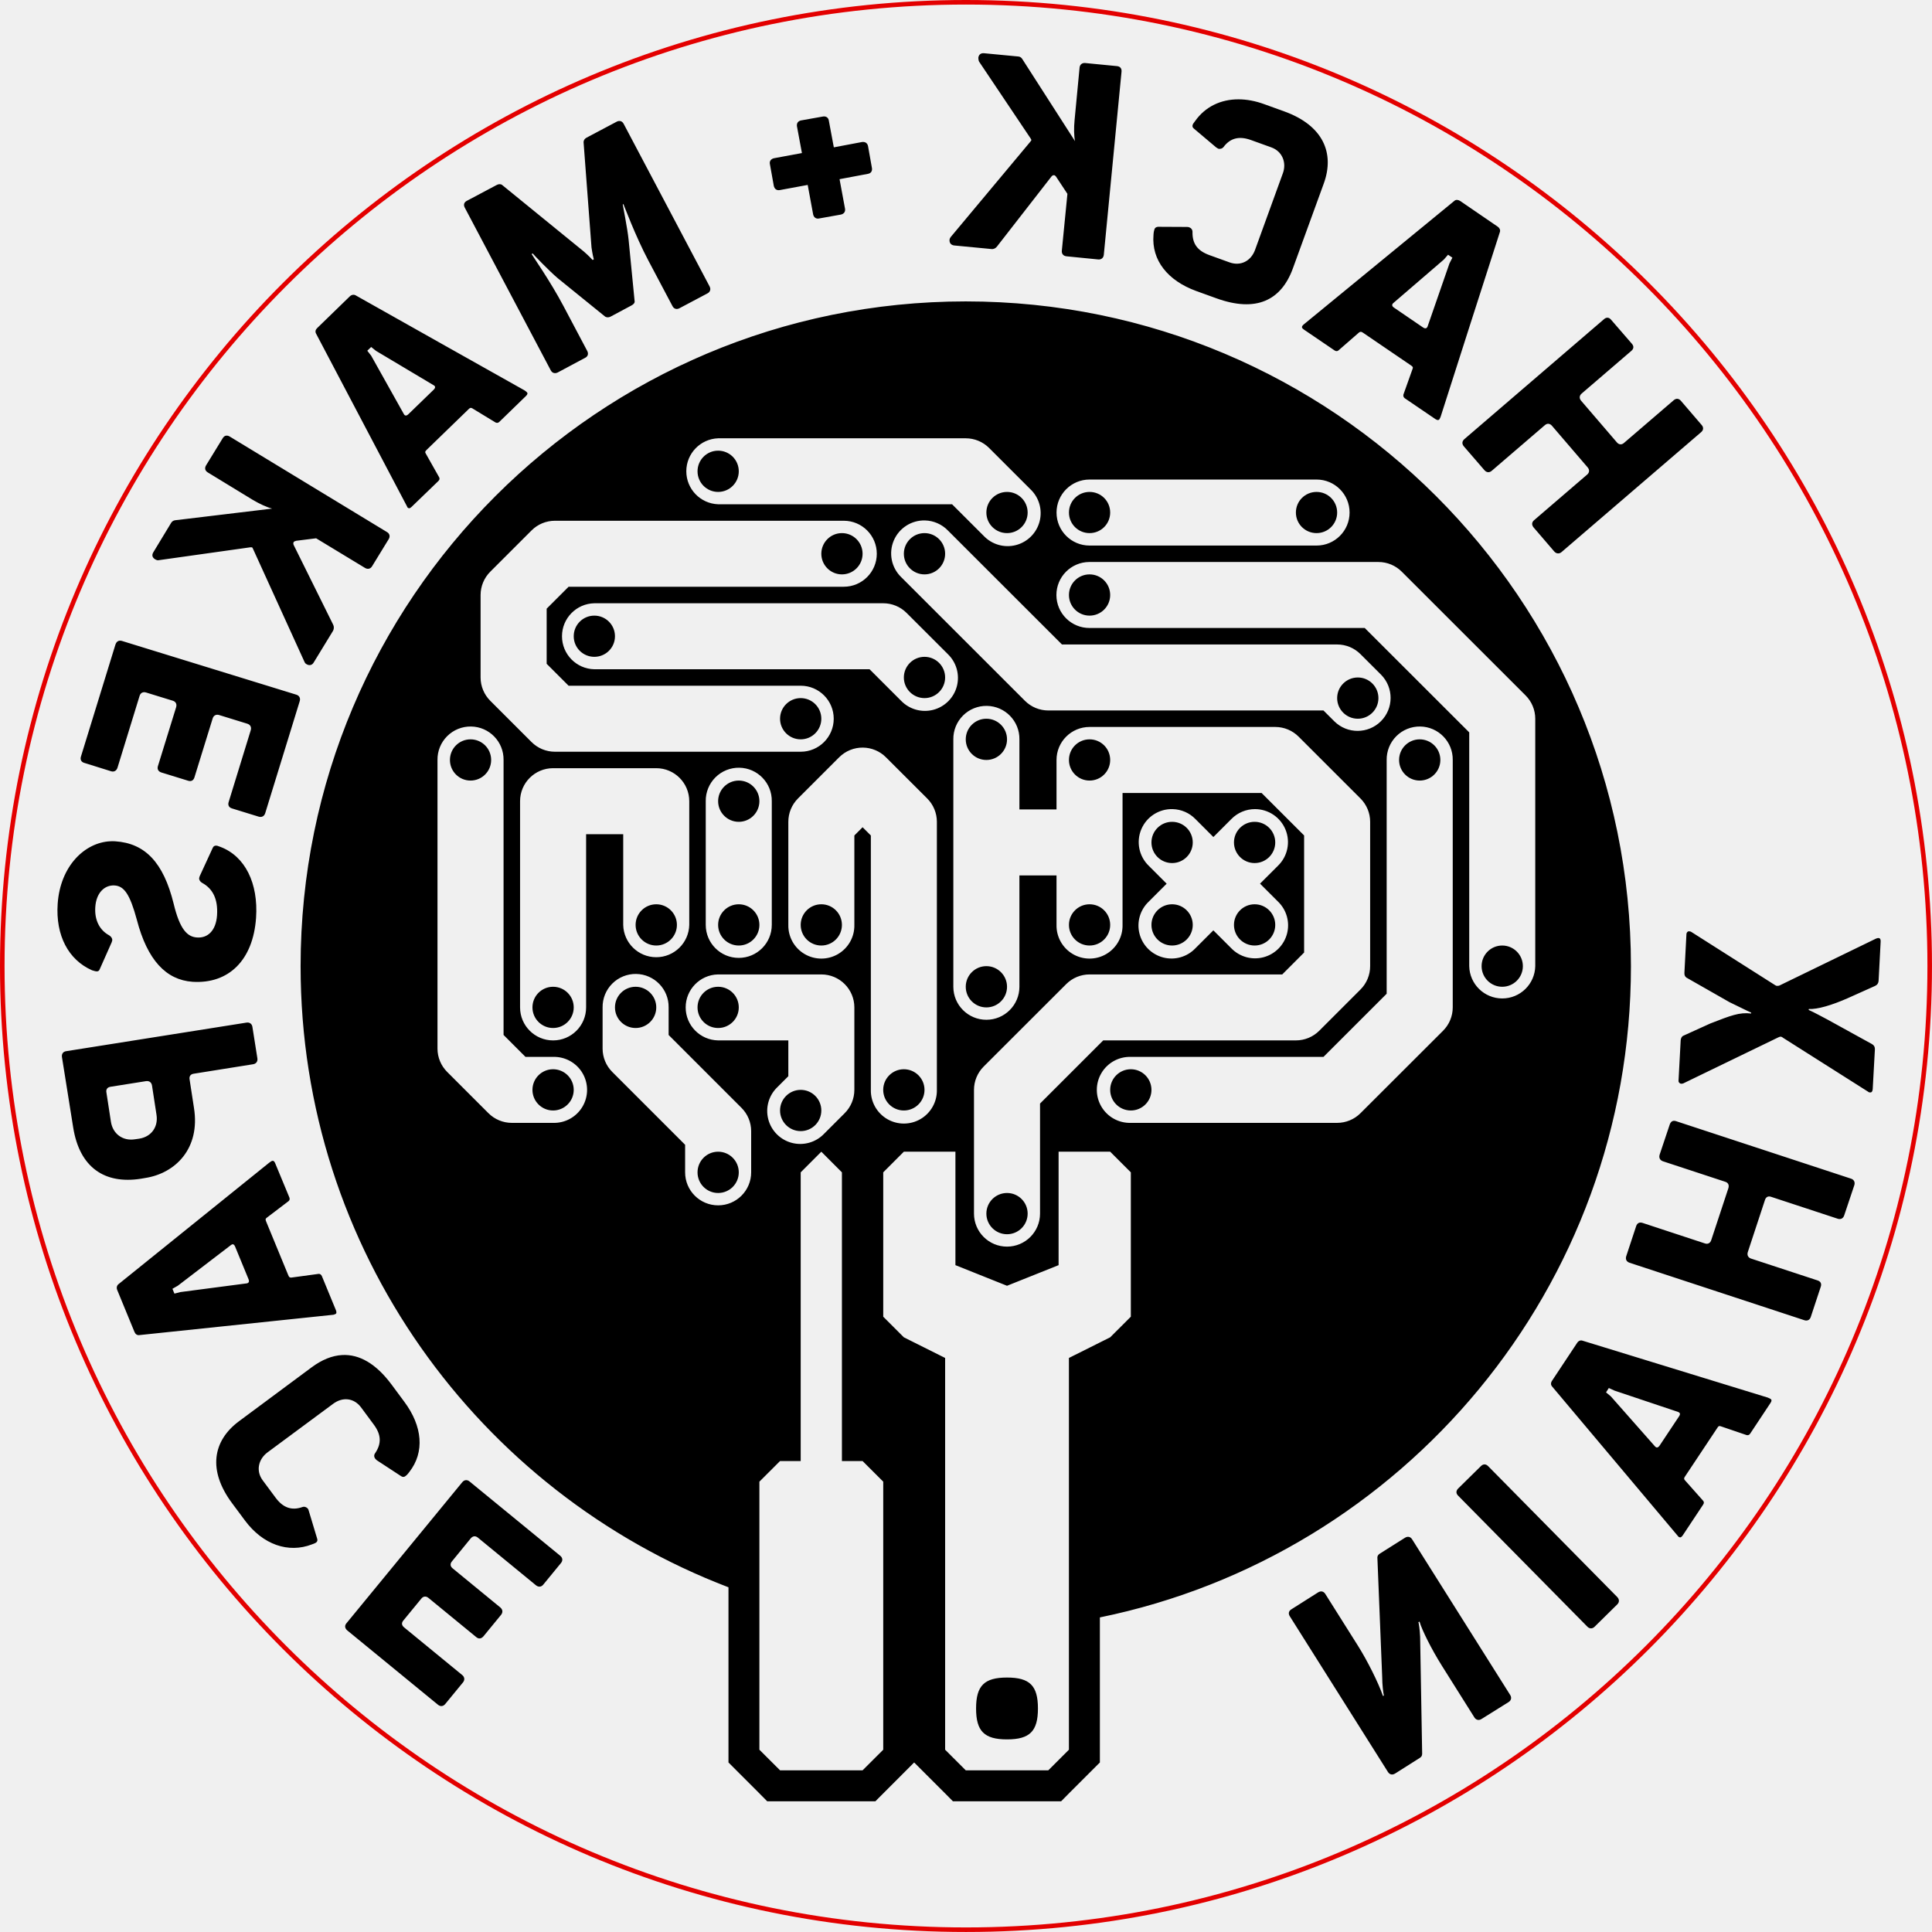
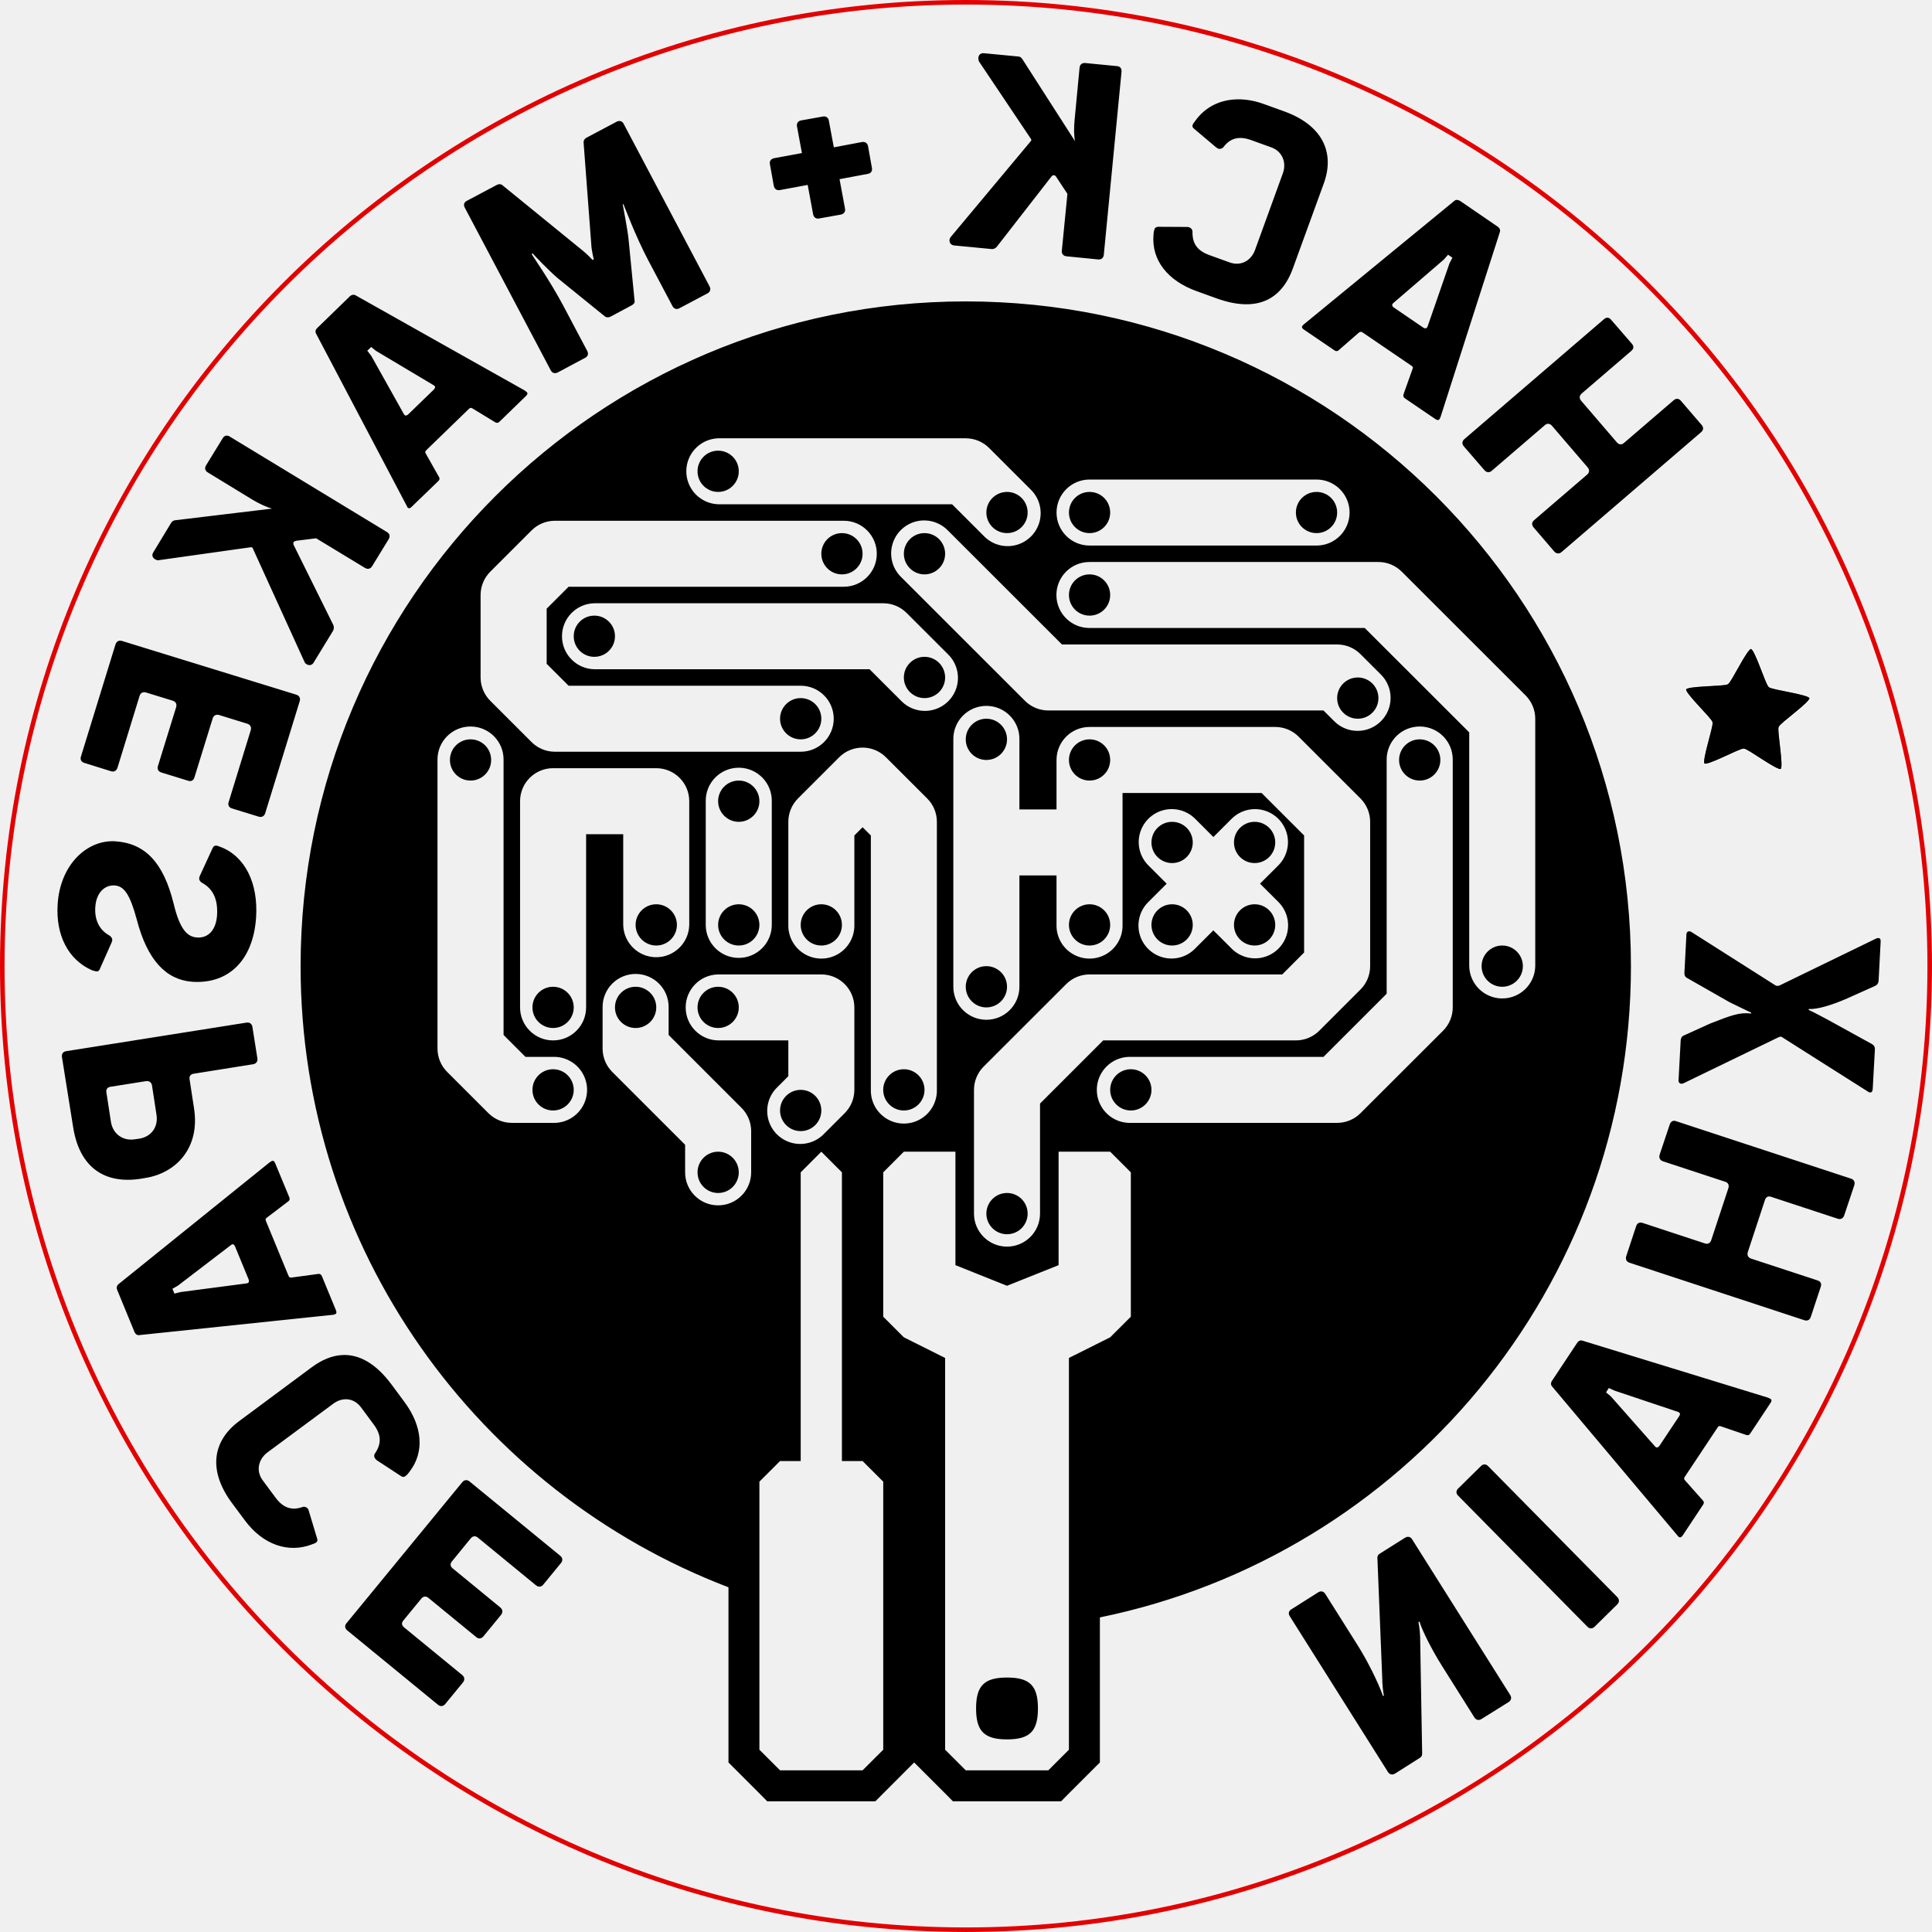
<svg xmlns="http://www.w3.org/2000/svg" width="35mm" height="35mm" viewBox="0 0 99.213 99.213" version="1.2" id="svg227">
  <defs id="defs231" />
  <path style="fill:#000000;fill-opacity:1;stroke:none;stroke-width:0.378;stroke-miterlimit:4;stroke-dasharray:none;stroke-opacity:1" d="M 67.381 3.645 C 67.157 3.623 67.008 3.741 66.986 3.965 C 66.986 4.05 67.007 4.157 67.039 4.221 L 70.564 9.475 C 70.607 9.538 70.617 9.572 70.617 9.604 C 70.607 9.635 70.584 9.645 70.541 9.709 L 65.102 16.221 C 65.059 16.274 65.026 16.327 65.016 16.412 C 64.994 16.636 65.123 16.785 65.336 16.807 L 67.881 17.051 C 68.019 17.072 68.168 17.007 68.264 16.879 L 71.979 12.104 C 72.021 12.05 72.085 11.985 72.17 11.996 C 72.223 11.996 72.288 12.06 72.32 12.113 L 73.086 13.273 L 72.703 17.166 C 72.682 17.379 72.81 17.528 73.023 17.549 L 75.195 17.764 C 75.408 17.785 75.557 17.656 75.578 17.443 L 76.791 4.91 C 76.812 4.687 76.695 4.549 76.482 4.527 L 74.311 4.316 C 74.098 4.295 73.939 4.411 73.918 4.635 L 73.576 8.23 C 73.523 8.752 73.533 9.304 73.607 9.666 L 69.988 4.029 C 69.924 3.934 69.839 3.88 69.732 3.869 L 67.381 3.645 z M 84.809 6.801 C 83.58 6.796 82.52 7.312 81.832 8.285 C 81.694 8.466 81.683 8.485 81.662 8.549 C 81.63 8.645 81.65 8.73 81.746 8.805 L 83.27 10.092 C 83.312 10.124 83.366 10.156 83.408 10.178 C 83.525 10.22 83.694 10.178 83.779 10.061 C 84.237 9.454 84.844 9.294 85.664 9.592 L 87.049 10.092 C 87.815 10.368 88.102 11.156 87.836 11.869 L 85.932 17.113 C 85.655 17.869 84.952 18.241 84.186 17.965 L 82.801 17.465 C 81.981 17.167 81.64 16.677 81.65 15.9 C 81.661 15.73 81.557 15.613 81.439 15.57 C 81.397 15.549 81.343 15.539 81.279 15.539 L 79.287 15.529 C 79.17 15.54 79.085 15.593 79.053 15.678 C 79.031 15.742 78.989 15.868 78.979 16.092 C 78.84 17.815 79.948 19.209 81.896 19.922 L 83.279 20.422 C 86.005 21.411 87.719 20.572 88.518 18.391 L 90.637 12.57 C 91.403 10.474 90.583 8.592 87.953 7.635 L 86.57 7.135 C 85.962 6.912 85.367 6.803 84.809 6.801 z M 56.484 7.977 C 56.438 7.969 56.389 7.97 56.336 7.98 L 54.844 8.246 C 54.641 8.289 54.536 8.438 54.568 8.65 L 54.908 10.48 L 53.004 10.832 C 52.791 10.875 52.672 11.034 52.715 11.236 L 52.982 12.725 C 53.025 12.937 53.184 13.056 53.396 13.014 L 55.303 12.662 L 55.674 14.672 C 55.716 14.885 55.878 15.002 56.08 14.959 L 57.57 14.693 C 57.783 14.651 57.9 14.492 57.857 14.279 L 57.484 12.268 L 59.412 11.906 C 59.636 11.874 59.742 11.705 59.699 11.492 L 59.434 10.002 C 59.391 9.8 59.241 9.693 59.018 9.725 L 57.092 10.088 L 56.75 8.258 C 56.726 8.098 56.624 7.999 56.484 7.977 z M 42.361 8.287 C 42.316 8.293 42.27 8.308 42.225 8.332 L 40.158 9.428 C 40.02 9.502 39.957 9.619 39.957 9.736 L 40.5 16.938 C 40.553 17.342 40.648 17.737 40.658 17.758 L 40.574 17.801 C 40.564 17.78 40.254 17.46 39.967 17.215 L 34.389 12.672 C 34.304 12.597 34.154 12.588 34.016 12.662 L 31.973 13.746 C 31.781 13.842 31.716 14.013 31.822 14.215 L 37.709 25.354 C 37.805 25.545 37.998 25.598 38.189 25.502 L 40.062 24.502 C 40.254 24.406 40.307 24.227 40.211 24.035 L 38.572 20.939 C 37.689 19.269 36.454 17.503 36.4 17.396 L 36.475 17.354 C 36.496 17.396 37.592 18.546 38.199 19.057 L 41.414 21.662 C 41.52 21.747 41.669 21.747 41.797 21.684 L 43.234 20.916 C 43.394 20.831 43.481 20.726 43.449 20.588 L 43.043 16.439 C 42.968 15.652 42.639 14.055 42.639 14.002 L 42.682 13.971 C 42.735 14.077 43.492 16.131 44.396 17.844 L 46.045 20.959 C 46.141 21.15 46.333 21.205 46.514 21.109 L 48.441 20.088 C 48.622 19.992 48.686 19.811 48.59 19.619 L 42.703 8.48 C 42.623 8.329 42.497 8.268 42.361 8.287 z M 99.77 13.688 C 99.702 13.684 99.637 13.702 99.584 13.75 L 89.248 22.229 C 89.205 22.271 89.193 22.291 89.172 22.312 C 89.119 22.398 89.14 22.473 89.268 22.559 L 91.377 23.994 C 91.473 24.058 91.568 24.058 91.643 23.994 L 93.059 22.76 C 93.154 22.696 93.207 22.707 93.324 22.781 L 96.604 25.016 C 96.731 25.101 96.763 25.144 96.721 25.25 L 96.092 27.016 C 96.071 27.122 96.102 27.208 96.188 27.271 L 98.285 28.697 C 98.413 28.782 98.509 28.782 98.562 28.697 C 98.594 28.655 98.625 28.569 98.646 28.516 C 98.646 28.484 102.703 15.867 102.703 15.867 C 102.735 15.729 102.671 15.601 102.543 15.516 L 99.979 13.76 C 99.909 13.717 99.837 13.691 99.77 13.688 z M 99.148 17.441 L 99.445 17.643 L 99.244 18.037 L 97.742 22.367 C 97.689 22.484 97.593 22.526 97.434 22.42 L 95.453 21.068 C 95.293 20.962 95.293 20.856 95.389 20.76 L 98.861 17.771 L 99.148 17.441 z M 24.24 20.186 C 24.14 20.173 24.035 20.209 23.955 20.289 L 21.721 22.459 C 21.604 22.565 21.571 22.704 21.635 22.832 L 27.863 34.662 C 27.885 34.715 27.895 34.737 27.916 34.758 C 27.991 34.822 28.065 34.822 28.182 34.705 L 30.012 32.939 C 30.097 32.854 30.12 32.77 30.066 32.674 L 29.141 31.035 C 29.087 30.939 29.118 30.895 29.225 30.789 L 32.068 28.033 C 32.185 27.916 32.226 27.907 32.322 27.949 L 33.932 28.928 C 34.027 28.97 34.111 28.961 34.186 28.887 L 36.008 27.119 C 36.125 27.013 36.145 26.917 36.07 26.854 C 36.038 26.811 35.965 26.769 35.912 26.727 C 35.88 26.716 24.338 20.215 24.338 20.215 C 24.306 20.199 24.274 20.19 24.24 20.186 z M 66.125 20.637 C 40.971 20.637 20.582 41.016 20.582 66.152 C 20.582 85.568 32.75 102.142 49.879 108.682 L 49.879 120.676 L 51.914 122.711 L 52.531 123.334 L 59.938 123.334 L 60.559 122.711 L 61.969 121.299 L 62.592 120.676 L 64.629 122.711 L 65.246 123.334 L 72.656 123.334 L 73.271 122.711 L 75.309 120.676 L 75.309 110.744 C 96.063 106.499 111.67 88.148 111.67 66.152 C 111.67 41.016 91.279 20.637 66.125 20.637 z M 110.082 21.754 C 109.998 21.746 109.911 21.779 109.826 21.854 L 100.266 30.066 C 100.106 30.205 100.084 30.384 100.223 30.555 L 101.639 32.193 C 101.788 32.364 101.979 32.375 102.139 32.236 L 105.779 29.109 C 105.939 28.971 106.121 28.991 106.26 29.15 L 108.707 32.002 C 108.845 32.162 108.835 32.354 108.676 32.492 L 105.035 35.621 C 104.875 35.759 104.864 35.939 105.002 36.109 L 106.418 37.758 C 106.556 37.917 106.758 37.939 106.918 37.801 L 116.479 29.588 C 116.649 29.439 116.65 29.257 116.512 29.098 L 115.096 27.449 C 114.957 27.279 114.766 27.257 114.596 27.406 L 111.189 30.332 C 111.03 30.47 110.847 30.451 110.709 30.291 L 108.26 27.439 C 108.121 27.28 108.133 27.088 108.293 26.949 L 111.699 24.023 C 111.87 23.874 111.881 23.703 111.732 23.533 L 110.314 21.896 C 110.245 21.811 110.166 21.762 110.082 21.754 z M 25.414 23.758 L 25.744 24.023 L 29.705 26.385 C 29.811 26.449 29.832 26.545 29.693 26.684 L 27.969 28.354 C 27.83 28.492 27.724 28.472 27.66 28.365 L 25.414 24.354 L 25.148 24.014 L 25.414 23.758 z M 15.486 29.828 C 15.391 29.841 15.308 29.904 15.248 30.006 L 14.107 31.867 C 14.001 32.048 14.033 32.229 14.225 32.346 L 17.312 34.229 C 17.76 34.494 18.26 34.728 18.633 34.824 L 11.979 35.623 C 11.861 35.644 11.776 35.708 11.723 35.793 L 10.498 37.814 C 10.381 38.006 10.426 38.176 10.617 38.293 C 10.692 38.336 10.787 38.379 10.861 38.357 L 17.143 37.473 C 17.228 37.473 17.238 37.474 17.27 37.484 C 17.291 37.506 17.302 37.538 17.334 37.602 L 20.846 45.314 C 20.878 45.389 20.912 45.432 20.986 45.475 C 21.178 45.592 21.368 45.548 21.475 45.367 L 22.807 43.186 C 22.87 43.058 22.881 42.9 22.807 42.762 L 20.123 37.346 C 20.091 37.293 20.058 37.186 20.111 37.111 C 20.133 37.069 20.219 37.049 20.283 37.027 L 21.645 36.857 L 24.998 38.889 C 25.179 38.995 25.37 38.952 25.477 38.771 L 26.617 36.91 C 26.724 36.729 26.681 36.538 26.5 36.432 L 15.727 29.889 C 15.679 29.859 15.631 29.841 15.586 29.832 C 15.552 29.826 15.518 29.824 15.486 29.828 z M 49.17 30.01 L 66.125 30.01 A 2.261 2.259 0 0 1 67.723 30.672 L 70.549 33.496 A 2.261 2.259 0 1 1 67.352 36.689 L 65.188 34.527 L 49.17 34.527 A 2.261 2.26 0 0 1 49.17 30.01 z M 49.17 30.857 C 48.39 30.857 47.76 31.49 47.76 32.27 C 47.76 33.049 48.39 33.682 49.17 33.682 C 49.952 33.682 50.584 33.049 50.584 32.27 C 50.584 31.49 49.952 30.857 49.17 30.857 z M 74.602 32.834 L 90.145 32.834 A 2.261 2.26 0 0 1 90.145 37.354 L 74.602 37.354 A 2.261 2.26 0 0 1 74.602 32.834 z M 68.951 33.682 C 68.171 33.682 67.537 34.312 67.537 35.094 C 67.537 35.873 68.171 36.502 68.951 36.502 C 69.731 36.502 70.363 35.873 70.363 35.094 C 70.363 34.312 69.731 33.682 68.951 33.682 z M 74.602 33.682 C 73.822 33.682 73.191 34.312 73.191 35.094 C 73.191 35.873 73.822 36.502 74.602 36.502 C 75.384 36.502 76.014 35.873 76.014 35.094 C 76.014 34.312 75.384 33.682 74.602 33.682 z M 90.145 33.682 C 89.362 33.682 88.73 34.312 88.73 35.094 C 88.73 35.873 89.362 36.502 90.145 36.502 C 90.924 36.502 91.555 35.873 91.555 35.094 C 91.555 34.312 90.924 33.682 90.145 33.682 z M 63.344 35.635 A 2.261 2.259 0 0 1 64.898 36.318 L 72.713 44.127 L 91.555 44.127 A 2.261 2.259 0 0 1 93.152 44.789 L 94.566 46.201 A 2.261 2.259 0 0 1 91.369 49.396 L 90.617 48.646 L 71.777 48.646 A 2.261 2.259 0 0 1 70.178 47.984 L 61.701 39.512 A 2.261 2.259 0 0 1 63.344 35.635 z M 37.996 35.656 L 57.773 35.656 A 2.261 2.259 0 1 1 57.773 40.174 L 38.932 40.174 L 37.43 41.676 L 37.43 45.451 L 38.932 46.951 L 54.824 46.951 A 2.261 2.26 0 1 1 54.824 51.471 L 37.996 51.471 A 2.261 2.259 0 0 1 36.396 50.809 L 33.57 47.984 A 2.261 2.259 0 0 1 32.906 46.387 L 32.906 40.74 A 2.261 2.259 0 0 1 33.57 39.143 L 36.396 36.318 A 2.261 2.259 0 0 1 37.996 35.656 z M 57.646 36.502 C 56.867 36.502 56.236 37.137 56.236 37.916 C 56.236 38.695 56.867 39.328 57.646 39.328 C 58.429 39.328 59.061 38.695 59.061 37.916 C 59.061 37.137 58.429 36.502 57.646 36.502 z M 63.301 36.502 C 62.521 36.502 61.887 37.137 61.887 37.916 C 61.887 38.695 62.521 39.328 63.301 39.328 C 64.081 39.328 64.713 38.695 64.713 37.916 C 64.713 37.137 64.081 36.502 63.301 36.502 z M 74.584 38.48 A 2.261 2.259 0 0 1 74.602 38.48 L 94.381 38.48 A 2.261 2.259 0 0 1 95.979 39.143 L 104.455 47.613 A 2.261 2.259 0 0 1 105.119 49.211 L 105.119 66.152 A 2.261 2.259 0 0 1 100.598 66.152 L 100.598 50.146 L 93.443 42.998 L 74.602 42.998 A 2.261 2.259 0 0 1 74.584 38.48 z M 74.602 39.328 C 73.822 39.328 73.191 39.961 73.191 40.74 C 73.191 41.52 73.822 42.152 74.602 42.152 C 75.384 42.152 76.014 41.52 76.014 40.74 C 76.014 39.961 75.384 39.328 74.602 39.328 z M 40.693 41.305 L 60.473 41.305 A 2.261 2.259 0 0 1 62.072 41.965 L 64.898 44.787 A 2.262 2.26 0 1 1 61.701 47.984 L 59.539 45.824 L 40.693 45.824 A 2.261 2.26 0 0 1 40.693 41.305 z M 40.693 42.152 C 39.914 42.152 39.283 42.783 39.283 43.564 C 39.283 44.344 39.914 44.973 40.693 44.973 C 41.476 44.973 42.107 44.344 42.107 43.564 C 42.107 42.783 41.476 42.152 40.693 42.152 z M 8.193 43.867 C 8.056 43.88 7.954 43.975 7.906 44.127 L 5.543 51.799 C 5.479 52.001 5.555 52.171 5.768 52.234 L 7.609 52.809 C 7.812 52.872 7.981 52.767 8.045 52.564 L 9.557 47.65 C 9.621 47.438 9.791 47.352 10.004 47.416 L 11.836 47.98 C 12.038 48.044 12.122 48.213 12.059 48.426 L 10.812 52.457 C 10.749 52.67 10.846 52.831 11.059 52.895 L 12.889 53.459 C 13.091 53.523 13.251 53.437 13.314 53.225 L 14.561 49.193 C 14.624 48.981 14.806 48.895 15.008 48.959 L 16.934 49.553 C 17.136 49.617 17.232 49.787 17.168 50 L 15.656 54.916 C 15.592 55.118 15.667 55.288 15.881 55.352 L 17.711 55.916 C 17.924 55.98 18.094 55.884 18.158 55.682 L 20.521 48.012 C 20.585 47.81 20.5 47.628 20.287 47.564 L 8.344 43.883 C 8.291 43.867 8.239 43.863 8.193 43.867 z M 63.301 44.973 C 62.521 44.973 61.887 45.607 61.887 46.387 C 61.887 47.166 62.521 47.799 63.301 47.799 C 64.081 47.799 64.713 47.166 64.713 46.387 C 64.713 45.607 64.081 44.973 63.301 44.973 z M 92.969 46.387 C 92.189 46.387 91.555 47.02 91.555 47.799 C 91.555 48.578 92.189 49.211 92.969 49.211 C 93.749 49.211 94.381 48.578 94.381 47.799 C 94.381 47.02 93.749 46.387 92.969 46.387 z M 54.824 47.799 C 54.044 47.799 53.41 48.432 53.41 49.211 C 53.41 49.99 54.044 50.623 54.824 50.623 C 55.604 50.623 56.236 49.99 56.236 49.211 C 56.236 48.432 55.604 47.799 54.824 47.799 z M 67.57 48.332 A 2.261 2.259 0 0 1 67.572 48.332 A 2.261 2.259 0 0 1 69.799 50.623 L 69.799 55.422 L 72.34 55.422 L 72.34 52.035 A 2.261 2.259 0 0 1 74.602 49.775 L 87.316 49.775 A 2.261 2.259 0 0 1 88.916 50.438 L 93.152 54.672 A 2.261 2.259 0 0 1 93.814 56.27 L 93.814 66.152 A 2.261 2.259 0 0 1 93.154 67.75 L 90.33 70.574 A 2.261 2.259 0 0 1 88.73 71.236 L 75.537 71.236 L 71.211 75.561 L 71.211 83.096 A 2.261 2.26 0 1 1 66.689 83.096 L 66.689 74.623 A 2.261 2.259 0 0 1 67.352 73.027 L 73.004 67.381 A 2.261 2.259 0 0 1 74.602 66.719 L 87.795 66.719 L 89.293 65.219 L 89.293 57.205 L 86.381 54.295 L 76.861 54.295 L 76.861 57.748 L 76.861 63.328 A 2.261 2.259 0 1 1 72.34 63.328 L 72.34 59.941 L 69.799 59.941 L 69.799 67.564 A 2.262 2.26 0 0 1 65.275 67.564 L 65.275 50.623 A 2.261 2.259 0 0 1 67.57 48.332 z M 67.537 49.211 C 66.757 49.211 66.125 49.844 66.125 50.623 C 66.125 51.402 66.757 52.035 67.537 52.035 C 68.317 52.035 68.951 51.402 68.951 50.623 C 68.951 49.844 68.317 49.211 67.537 49.211 z M 32.25 49.744 A 2.261 2.259 0 0 1 32.252 49.744 A 2.261 2.259 0 0 1 34.479 52.035 L 34.479 70.863 L 35.98 72.365 L 37.869 72.365 A 2.261 2.26 0 1 1 37.869 76.883 L 35.043 76.883 A 2.261 2.259 0 0 1 33.445 76.221 L 30.619 73.396 A 2.261 2.259 0 0 1 29.955 71.799 L 29.955 52.035 A 2.261 2.259 0 0 1 32.25 49.744 z M 97.24 49.744 A 2.261 2.259 0 0 1 97.242 49.744 A 2.261 2.259 0 0 1 99.469 52.035 L 99.469 68.977 A 2.261 2.259 0 0 1 98.807 70.574 L 93.152 76.221 A 2.261 2.259 0 0 1 91.555 76.883 L 77.428 76.883 A 2.261 2.26 0 1 1 77.428 72.365 L 90.619 72.365 L 94.945 68.041 L 94.945 52.035 A 2.261 2.259 0 0 1 97.24 49.744 z M 32.217 50.623 C 31.437 50.623 30.807 51.253 30.807 52.035 C 30.807 52.814 31.437 53.445 32.217 53.445 C 32.999 53.445 33.629 52.814 33.629 52.035 C 33.629 51.253 32.999 50.623 32.217 50.623 z M 74.602 50.623 C 73.822 50.623 73.191 51.253 73.191 52.035 C 73.191 52.814 73.822 53.445 74.602 53.445 C 75.384 53.445 76.014 52.814 76.014 52.035 C 76.014 51.253 75.384 50.623 74.602 50.623 z M 97.207 50.623 C 96.427 50.623 95.795 51.253 95.795 52.035 C 95.795 52.814 96.427 53.445 97.207 53.445 C 97.987 53.445 98.621 52.814 98.621 52.035 C 98.621 51.253 97.987 50.623 97.207 50.623 z M 59.092 51.188 A 2.261 2.259 0 0 1 60.658 51.848 L 63.486 54.672 A 2.261 2.259 0 0 1 64.148 56.27 L 64.148 74.623 A 2.261 2.26 0 1 1 59.627 74.623 L 59.627 57.205 L 59.062 56.641 L 58.498 57.205 L 58.498 63.328 A 2.261 2.259 0 1 1 53.977 63.328 L 53.977 56.27 A 2.261 2.259 0 0 1 54.637 54.672 L 57.461 51.848 A 2.261 2.259 0 0 1 59.092 51.188 z M 50.617 52.566 A 2.261 2.259 0 0 1 50.619 52.566 A 2.261 2.259 0 0 1 52.844 54.857 L 52.844 63.328 A 2.261 2.259 0 0 1 48.322 63.328 L 48.322 54.857 A 2.261 2.259 0 0 1 50.617 52.566 z M 37.869 52.598 L 44.934 52.598 A 2.261 2.259 0 0 1 47.193 54.857 L 47.193 63.328 A 2.261 2.26 0 0 1 42.672 63.328 L 42.672 57.117 L 40.131 57.117 L 40.131 68.977 A 2.261 2.26 0 1 1 35.609 68.977 L 35.609 54.857 A 2.261 2.259 0 0 1 37.869 52.598 z M 50.584 53.445 C 49.804 53.445 49.17 54.078 49.17 54.857 C 49.17 55.637 49.804 56.27 50.584 56.27 C 51.364 56.27 51.996 55.637 51.996 54.857 C 51.996 54.078 51.364 53.445 50.584 53.445 z M 80.295 55.4 A 2.261 2.259 0 0 1 80.297 55.4 A 2.261 2.259 0 0 1 80.299 55.4 A 2.261 2.259 0 0 1 81.854 56.084 L 83.08 57.311 L 84.307 56.084 A 2.261 2.259 0 0 1 85.928 55.4 A 2.261 2.259 0 0 1 87.502 59.279 L 86.275 60.504 L 87.502 61.729 A 2.262 2.26 0 1 1 84.307 64.928 L 83.078 63.701 L 81.852 64.926 A 2.261 2.259 0 1 1 78.656 61.732 L 79.881 60.506 L 78.654 59.279 A 2.261 2.259 0 0 1 80.295 55.4 z M 80.254 56.27 C 79.474 56.27 78.84 56.902 78.84 57.682 C 78.84 58.461 79.474 59.094 80.254 59.094 C 81.034 59.094 81.668 58.461 81.668 57.682 C 81.668 56.902 81.034 56.27 80.254 56.27 z M 85.904 56.27 C 85.124 56.27 84.49 56.902 84.49 57.682 C 84.49 58.461 85.124 59.094 85.904 59.094 C 86.684 59.094 87.316 58.461 87.316 57.682 C 87.316 56.902 86.684 56.27 85.904 56.27 z M 7.549 57.602 C 5.805 57.686 4.129 59.288 3.949 61.881 C 3.8 64.051 4.685 65.723 6.303 66.436 C 6.526 66.499 6.547 66.51 6.611 66.51 C 6.707 66.52 6.791 66.477 6.834 66.35 L 7.643 64.529 C 7.664 64.476 7.675 64.434 7.686 64.381 C 7.696 64.253 7.611 64.126 7.473 64.041 C 6.823 63.69 6.462 62.999 6.525 62.105 C 6.589 61.116 7.175 60.584 7.846 60.627 C 8.506 60.67 8.899 61.243 9.367 62.967 C 10.091 65.754 11.381 67.095 13.18 67.223 C 15.639 67.382 17.331 65.764 17.533 62.838 C 17.693 60.465 16.778 58.627 15.096 57.988 C 14.883 57.903 14.85 57.902 14.797 57.902 C 14.701 57.892 14.605 57.946 14.562 58.062 L 13.68 59.977 C 13.658 60.03 13.647 60.082 13.637 60.125 C 13.627 60.253 13.711 60.381 13.85 60.455 C 14.542 60.838 14.936 61.521 14.861 62.67 C 14.787 63.734 14.212 64.243 13.488 64.189 C 12.828 64.147 12.316 63.647 11.891 61.881 C 11.188 59.03 9.921 57.742 7.898 57.604 C 7.782 57.596 7.665 57.595 7.549 57.602 z M 44.934 61.916 C 44.154 61.916 43.52 62.549 43.52 63.328 C 43.52 64.107 44.154 64.74 44.934 64.74 C 45.713 64.74 46.348 64.107 46.348 63.328 C 46.348 62.549 45.713 61.916 44.934 61.916 z M 50.584 61.916 C 49.804 61.916 49.17 62.549 49.17 63.328 C 49.17 64.107 49.804 64.74 50.584 64.74 C 51.364 64.74 51.996 64.107 51.996 63.328 C 51.996 62.549 51.364 61.916 50.584 61.916 z M 56.236 61.916 C 55.454 61.916 54.824 62.549 54.824 63.328 C 54.824 64.107 55.454 64.74 56.236 64.74 C 57.016 64.74 57.646 64.107 57.646 63.328 C 57.646 62.549 57.016 61.916 56.236 61.916 z M 74.602 61.916 C 73.822 61.916 73.191 62.549 73.191 63.328 C 73.191 64.107 73.822 64.74 74.602 64.74 C 75.384 64.74 76.014 64.107 76.014 63.328 C 76.014 62.549 75.384 61.916 74.602 61.916 z M 80.254 61.916 C 79.474 61.916 78.84 62.549 78.84 63.328 C 78.84 64.107 79.474 64.74 80.254 64.74 C 81.034 64.74 81.668 64.107 81.668 63.328 C 81.668 62.549 81.034 61.916 80.254 61.916 z M 85.904 61.916 C 85.124 61.916 84.49 62.549 84.49 63.328 C 84.49 64.107 85.124 64.74 85.904 64.74 C 86.684 64.74 87.316 64.107 87.316 63.328 C 87.316 62.549 86.684 61.916 85.904 61.916 z M 115.641 63.768 C 115.566 63.757 115.481 63.841 115.471 63.947 L 115.332 66.596 C 115.322 66.755 115.364 66.863 115.471 66.938 L 118.42 68.619 C 118.697 68.747 119.581 69.194 119.9 69.332 L 119.9 69.395 C 119.091 69.299 118.504 69.534 117.109 70.076 L 115.258 70.916 C 115.141 70.969 115.087 71.098 115.076 71.236 L 114.928 74.012 C 114.928 74.118 115.023 74.193 115.098 74.203 C 115.151 74.203 115.214 74.194 115.246 74.184 L 121.752 71.033 C 121.805 71.012 121.857 70.98 121.932 70.98 C 122.006 70.991 122.049 71.034 122.113 71.076 L 127.904 74.746 C 127.968 74.799 128 74.799 128.053 74.799 C 128.159 74.809 128.214 74.715 128.225 74.566 L 128.373 71.873 C 128.384 71.65 128.288 71.555 128.16 71.48 L 125.17 69.832 C 124.904 69.694 124.168 69.289 123.838 69.15 L 123.85 69.086 C 124.435 69.118 125.414 68.83 126.5 68.352 L 128.373 67.512 C 128.511 67.448 128.618 67.352 128.629 67.129 L 128.768 64.469 C 128.778 64.309 128.726 64.235 128.619 64.225 C 128.566 64.225 128.501 64.246 128.447 64.268 L 121.879 67.459 C 121.804 67.502 121.741 67.502 121.688 67.502 C 121.624 67.502 121.571 67.48 121.518 67.438 L 115.789 63.799 C 115.757 63.778 115.705 63.768 115.641 63.768 z M 102.857 64.74 C 102.078 64.74 101.445 65.373 101.445 66.152 C 101.445 66.932 102.078 67.564 102.857 67.564 C 103.637 67.564 104.271 66.932 104.271 66.152 C 104.271 65.373 103.637 64.74 102.857 64.74 z M 67.537 66.152 C 66.757 66.152 66.125 66.785 66.125 67.564 C 66.125 68.344 66.757 68.977 67.537 68.977 C 68.317 68.977 68.951 68.344 68.951 67.564 C 68.951 66.785 68.317 66.152 67.537 66.152 z M 43.553 66.686 A 2.261 2.259 0 0 1 43.555 66.686 A 2.261 2.259 0 0 1 45.781 68.977 L 45.781 70.865 L 50.768 75.852 A 2.261 2.259 0 0 1 51.432 77.447 L 51.432 80.271 A 2.261 2.259 0 1 1 46.91 80.271 L 46.91 78.383 L 41.922 73.396 A 2.261 2.259 0 0 1 41.26 71.799 L 41.26 68.977 A 2.261 2.259 0 0 1 43.553 66.686 z M 49.154 66.719 A 2.261 2.259 0 0 1 49.17 66.719 L 56.236 66.719 A 2.261 2.259 0 0 1 58.498 68.977 L 58.498 74.623 A 2.261 2.259 0 0 1 57.834 76.221 L 56.422 77.633 A 2.261 2.259 0 1 1 53.225 74.439 L 53.977 73.688 L 53.977 71.236 L 49.17 71.236 A 2.261 2.259 0 0 1 49.154 66.719 z M 37.869 67.564 C 37.089 67.564 36.457 68.195 36.457 68.977 C 36.457 69.756 37.089 70.387 37.869 70.387 C 38.649 70.387 39.283 69.756 39.283 68.977 C 39.283 68.195 38.649 67.564 37.869 67.564 z M 43.52 67.564 C 42.74 67.564 42.107 68.195 42.107 68.977 C 42.107 69.756 42.74 70.387 43.52 70.387 C 44.299 70.387 44.934 69.756 44.934 68.977 C 44.934 68.195 44.299 67.564 43.52 67.564 z M 49.17 67.564 C 48.39 67.564 47.76 68.195 47.76 68.977 C 47.76 69.756 48.39 70.387 49.17 70.387 C 49.952 70.387 50.584 69.756 50.584 68.977 C 50.584 68.195 49.952 67.564 49.17 67.564 z M 16.879 70.018 L 4.529 71.975 C 4.316 72.006 4.21 72.166 4.242 72.379 L 5.008 77.178 C 5.444 79.954 7.179 81.092 9.639 80.709 L 9.947 80.656 C 12.002 80.337 13.728 78.645 13.281 75.857 L 12.982 73.912 C 12.94 73.699 13.047 73.549 13.26 73.518 L 17.326 72.869 C 17.539 72.837 17.655 72.678 17.623 72.465 L 17.283 70.314 C 17.251 70.102 17.092 69.986 16.879 70.018 z M 37.869 73.211 C 37.089 73.211 36.457 73.844 36.457 74.623 C 36.457 75.402 37.089 76.035 37.869 76.035 C 38.649 76.035 39.283 75.402 39.283 74.623 C 39.283 73.844 38.649 73.211 37.869 73.211 z M 61.887 73.211 C 61.107 73.211 60.473 73.844 60.473 74.623 C 60.473 75.402 61.107 76.035 61.887 76.035 C 62.667 76.035 63.301 75.402 63.301 74.623 C 63.301 73.844 62.667 73.211 61.887 73.211 z M 77.428 73.211 C 76.648 73.211 76.014 73.844 76.014 74.623 C 76.014 75.402 76.648 76.035 77.428 76.035 C 78.208 76.035 78.84 75.402 78.84 74.623 C 78.84 73.844 78.208 73.211 77.428 73.211 z M 9.99 74.027 C 10.214 73.995 10.364 74.102 10.406 74.314 L 10.715 76.326 C 10.843 77.124 10.396 77.827 9.533 77.965 L 9.246 78.006 C 8.384 78.144 7.723 77.614 7.596 76.816 L 7.287 74.805 C 7.244 74.592 7.351 74.442 7.574 74.41 L 9.99 74.027 z M 54.824 74.623 C 54.044 74.623 53.41 75.256 53.41 76.035 C 53.41 76.814 54.044 77.447 54.824 77.447 C 55.604 77.447 56.236 76.814 56.236 76.035 C 56.236 75.256 55.604 74.623 54.824 74.623 z M 114.615 76.742 C 114.478 76.747 114.376 76.841 114.328 76.992 L 113.637 79.055 C 113.573 79.257 113.646 79.437 113.859 79.512 L 118.129 80.916 C 118.331 80.98 118.406 81.141 118.342 81.354 L 117.17 84.906 C 117.106 85.108 116.948 85.204 116.746 85.141 L 112.477 83.736 C 112.264 83.662 112.104 83.736 112.029 83.949 L 111.348 86.012 C 111.284 86.214 111.359 86.385 111.572 86.459 L 123.549 90.396 C 123.751 90.46 123.92 90.374 123.984 90.172 L 124.666 88.107 C 124.741 87.895 124.655 87.736 124.453 87.672 L 119.885 86.172 C 119.683 86.097 119.61 85.927 119.674 85.725 L 120.844 82.172 C 120.908 81.959 121.067 81.873 121.27 81.947 L 125.838 83.449 C 126.04 83.513 126.21 83.417 126.273 83.215 L 126.965 81.15 C 127.029 80.948 126.944 80.767 126.742 80.703 L 114.766 76.768 C 114.712 76.749 114.661 76.741 114.615 76.742 z M 49.17 78.857 C 48.39 78.857 47.76 79.492 47.76 80.271 C 47.76 81.051 48.39 81.684 49.17 81.684 C 49.952 81.684 50.584 81.051 50.584 80.271 C 50.584 79.492 49.952 78.857 49.17 78.857 z M 56.236 78.857 L 57.646 80.27 L 57.646 100.037 L 59.061 100.037 L 60.475 101.449 L 60.475 119.803 L 59.061 121.213 L 53.41 121.213 L 51.996 119.803 L 51.996 101.449 L 53.41 100.037 L 54.824 100.037 L 54.824 80.27 L 56.236 78.857 z M 61.887 78.857 L 65.418 78.857 L 65.418 86.625 L 68.951 88.037 L 72.482 86.625 L 72.482 78.857 L 76.014 78.857 L 77.428 80.27 L 77.428 90.154 L 76.014 91.566 L 73.189 92.979 L 73.189 119.803 L 71.777 121.213 L 66.125 121.213 L 64.713 119.803 L 64.713 92.979 L 61.887 91.566 L 60.475 90.154 L 60.475 80.27 L 61.887 78.857 z M 18.684 79.48 C 18.663 79.478 18.64 79.481 18.619 79.488 C 18.566 79.51 18.491 79.574 18.438 79.605 C 18.416 79.627 8.102 87.936 8.102 87.936 C 7.995 88.031 7.964 88.179 8.027 88.328 L 9.209 91.201 C 9.273 91.35 9.39 91.435 9.539 91.414 L 22.834 90.021 C 22.898 90 22.921 89.989 22.953 89.979 C 23.038 89.947 23.059 89.872 23.006 89.723 L 22.037 87.371 C 21.984 87.265 21.908 87.212 21.812 87.223 L 19.939 87.477 C 19.833 87.477 19.79 87.447 19.736 87.309 L 18.227 83.646 C 18.163 83.498 18.173 83.447 18.258 83.383 L 19.758 82.242 C 19.832 82.178 19.855 82.095 19.812 81.988 L 18.842 79.648 C 18.802 79.545 18.746 79.488 18.684 79.48 z M 68.951 81.684 C 68.171 81.684 67.537 82.316 67.537 83.096 C 67.537 83.875 68.171 84.508 68.951 84.508 C 69.731 84.508 70.363 83.875 70.363 83.096 C 70.363 82.316 69.731 81.684 68.951 81.684 z M 15.951 85.197 L 15.953 85.197 C 16.006 85.206 16.054 85.254 16.096 85.35 L 17.012 87.574 C 17.086 87.755 17.034 87.839 16.906 87.871 L 12.359 88.467 L 11.943 88.574 L 11.807 88.244 L 12.178 88.031 L 15.82 85.244 C 15.847 85.223 15.871 85.209 15.896 85.201 C 15.915 85.196 15.933 85.193 15.951 85.197 z M 108.244 91.779 C 108.143 91.786 108.048 91.847 107.984 91.951 L 106.27 94.537 C 106.174 94.675 106.174 94.823 106.27 94.93 L 114.871 105.154 C 114.914 105.218 114.936 105.228 114.957 105.238 C 115.042 105.291 115.117 105.271 115.213 105.133 L 116.617 103.016 C 116.681 102.92 116.682 102.824 116.607 102.75 L 115.361 101.346 C 115.287 101.261 115.298 101.197 115.383 101.08 L 117.576 97.781 C 117.661 97.643 117.693 97.622 117.811 97.654 L 119.588 98.26 C 119.684 98.281 119.768 98.26 119.832 98.164 L 121.227 96.059 C 121.322 95.92 121.312 95.834 121.227 95.781 C 121.184 95.76 121.1 95.717 121.047 95.695 C 121.015 95.685 108.346 91.793 108.346 91.793 C 108.311 91.783 108.278 91.777 108.244 91.779 z M 23.43 92.779 C 22.733 92.817 22.031 93.106 21.332 93.625 L 16.359 97.316 C 14.56 98.657 14.219 100.679 15.891 102.924 L 16.775 104.113 C 18 105.762 19.745 106.37 21.363 105.742 C 21.576 105.668 21.597 105.645 21.65 105.613 C 21.725 105.549 21.757 105.465 21.715 105.348 L 21.141 103.443 C 21.13 103.39 21.108 103.337 21.076 103.295 C 21.002 103.199 20.842 103.134 20.703 103.188 C 19.979 103.443 19.384 103.242 18.873 102.551 L 17.988 101.359 C 17.499 100.7 17.701 99.901 18.318 99.443 L 22.801 96.125 C 23.45 95.636 24.227 95.708 24.717 96.357 L 25.6 97.551 C 26.111 98.242 26.121 98.848 25.695 99.486 C 25.589 99.614 25.611 99.773 25.686 99.869 C 25.717 99.912 25.76 99.944 25.803 99.986 L 27.463 101.072 C 27.569 101.147 27.676 101.135 27.74 101.082 C 27.793 101.05 27.9 100.966 28.027 100.785 C 29.092 99.423 28.922 97.646 27.688 95.986 L 26.814 94.805 C 25.737 93.355 24.591 92.717 23.43 92.779 z M 110.156 95.037 L 110.549 95.217 L 114.902 96.676 C 115.03 96.729 115.073 96.813 114.967 96.973 L 113.637 98.973 C 113.53 99.132 113.424 99.143 113.328 99.047 L 110.295 95.611 L 109.965 95.336 L 110.156 95.037 z M 101.641 100.268 C 101.557 100.269 101.475 100.308 101.4 100.383 L 99.844 101.914 C 99.695 102.063 99.674 102.245 99.834 102.404 L 108.682 111.373 C 108.831 111.533 109.033 111.532 109.182 111.383 L 110.736 109.852 C 110.885 109.703 110.885 109.511 110.736 109.352 L 101.889 100.383 C 101.809 100.303 101.724 100.266 101.641 100.268 z M 31.889 101.348 C 31.802 101.356 31.72 101.403 31.65 101.488 L 23.719 111.148 C 23.58 111.308 23.613 111.5 23.783 111.639 L 29.988 116.723 C 30.159 116.861 30.34 116.841 30.479 116.682 L 31.703 115.191 C 31.831 115.032 31.821 114.83 31.65 114.691 L 27.668 111.426 C 27.498 111.287 27.476 111.117 27.625 110.947 L 28.84 109.467 C 28.968 109.297 29.16 109.266 29.33 109.404 L 32.598 112.084 C 32.768 112.233 32.949 112.213 33.098 112.043 L 34.312 110.564 C 34.44 110.394 34.428 110.213 34.258 110.064 L 30.99 107.383 C 30.82 107.245 30.809 107.064 30.947 106.904 L 32.225 105.34 C 32.363 105.17 32.545 105.139 32.715 105.277 L 36.695 108.543 C 36.866 108.681 37.059 108.67 37.197 108.5 L 38.41 107.021 C 38.549 106.851 38.528 106.66 38.357 106.521 L 32.15 101.436 C 32.065 101.366 31.975 101.338 31.889 101.348 z M 96.463 105.23 C 96.378 105.215 96.284 105.236 96.193 105.295 L 94.49 106.369 C 94.373 106.433 94.309 106.539 94.309 106.635 L 94.639 114.838 C 94.639 115.327 94.713 115.945 94.756 116.094 L 94.693 116.125 C 94.363 115.178 93.616 113.699 92.988 112.699 L 90.742 109.135 C 90.625 108.954 90.446 108.912 90.254 109.029 L 88.422 110.189 C 88.23 110.307 88.197 110.487 88.314 110.668 L 95.033 121.328 C 95.15 121.509 95.332 121.551 95.523 121.434 L 97.205 120.369 C 97.322 120.295 97.375 120.221 97.375 120.072 L 97.236 112.072 C 97.215 111.562 97.14 111.115 97.119 111.072 L 97.193 111.029 C 97.364 111.614 98.004 112.901 98.717 114.039 L 100.953 117.594 C 101.07 117.775 101.26 117.816 101.441 117.699 L 103.295 116.541 C 103.476 116.424 103.517 116.232 103.4 116.051 L 96.684 105.391 C 96.625 105.3 96.548 105.246 96.463 105.23 z M 68.951 114.861 C 67.392 114.861 66.832 115.42 66.832 116.979 C 66.832 118.537 67.392 119.096 68.951 119.096 C 70.511 119.096 71.068 118.537 71.068 116.979 C 71.068 115.42 70.511 114.861 68.951 114.861 z " transform="scale(0.7500001)" id="rect909" />
  <ellipse style="fill:none;fill-opacity:1;stroke:#e30000;stroke-width:0.234;stroke-miterlimit:4;stroke-dasharray:none;stroke-opacity:1" id="path4592" cy="49.606" cx="-49.606" rx="49.489" ry="49.489" transform="scale(-1,1)" />
+   <path style="fill:#000000;fill-opacity:1;stroke:#ffffff;stroke-opacity:1" id="path6846" transform="matrix(0.02251064,-0.03733682,0.03733682,0.02251064,60.53356,12.465)" d="m -75.414,913.596 c -3.529,3.529 -43.136,-14.194 -48.065,-13.413 -4.929,0.781 -37.121,29.875 -41.567,27.609 -4.446,-2.265 0.169,-45.411 -2.096,-49.857 -2.265,-4.446 -39.884,-26.072 -39.103,-31.001 0.781,-4.929 43.241,-13.872 46.769,-17.4 3.529,-3.529 12.472,-45.988 17.4,-46.769 4.929,-0.781 26.555,36.838 31.001,39.103 4.446,2.265 47.592,-2.35 49.857,2.096 2.265,4.446 -26.829,36.639 -27.609,41.567 -0.781,4.929 16.942,44.536 13.413,48.065 z" />
</svg>
